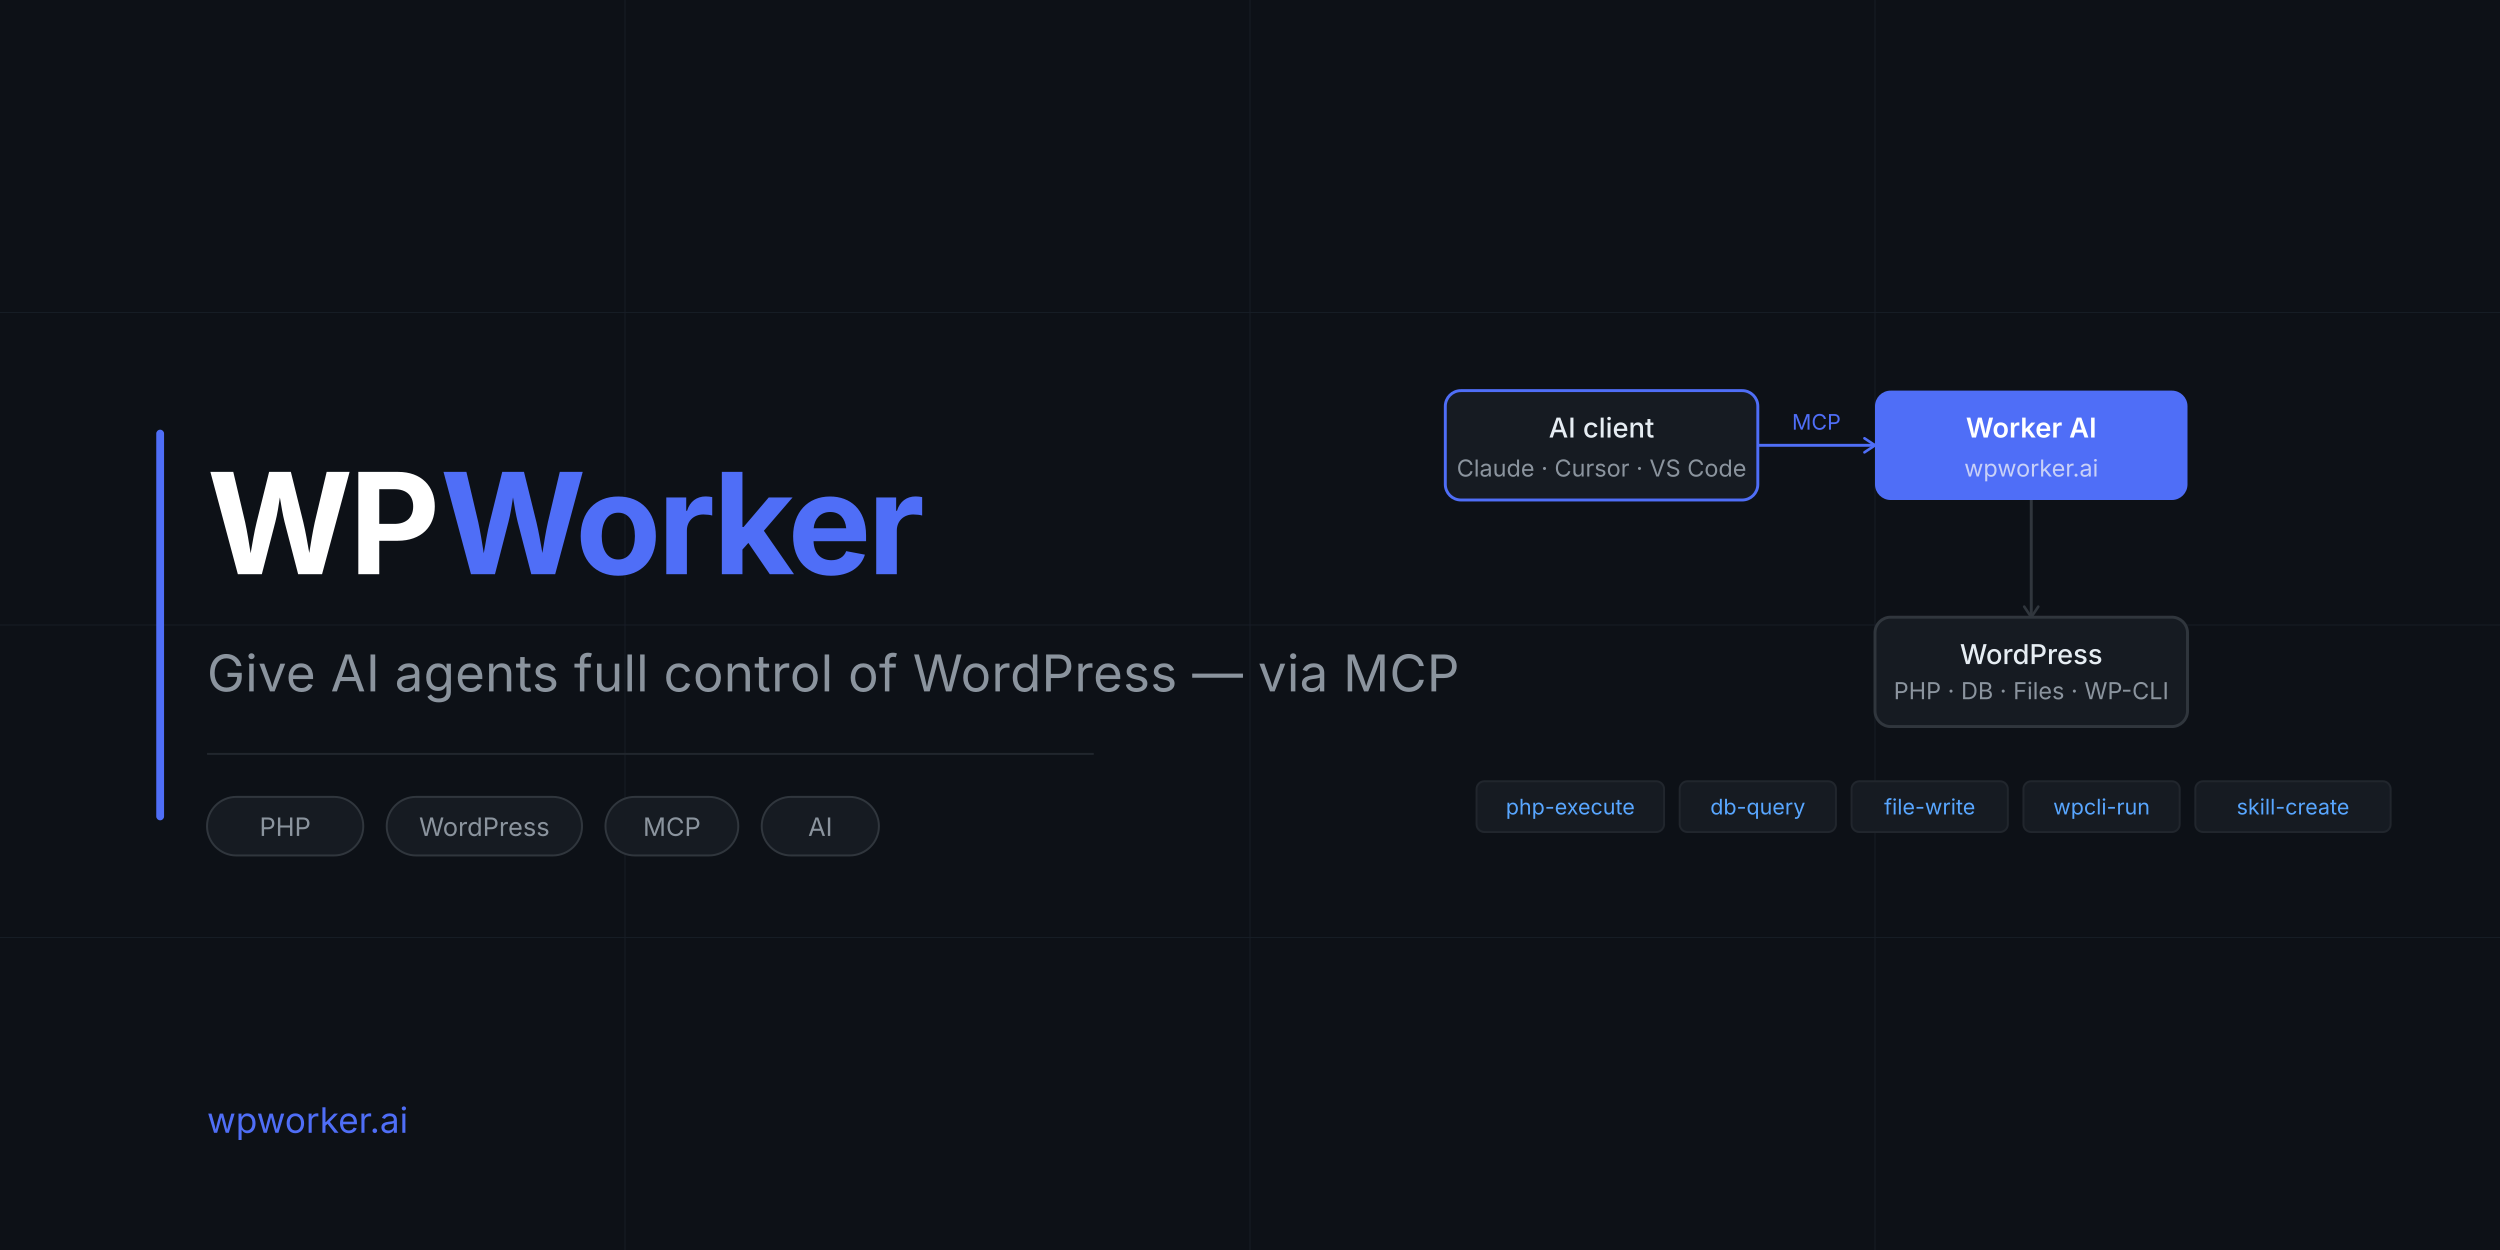
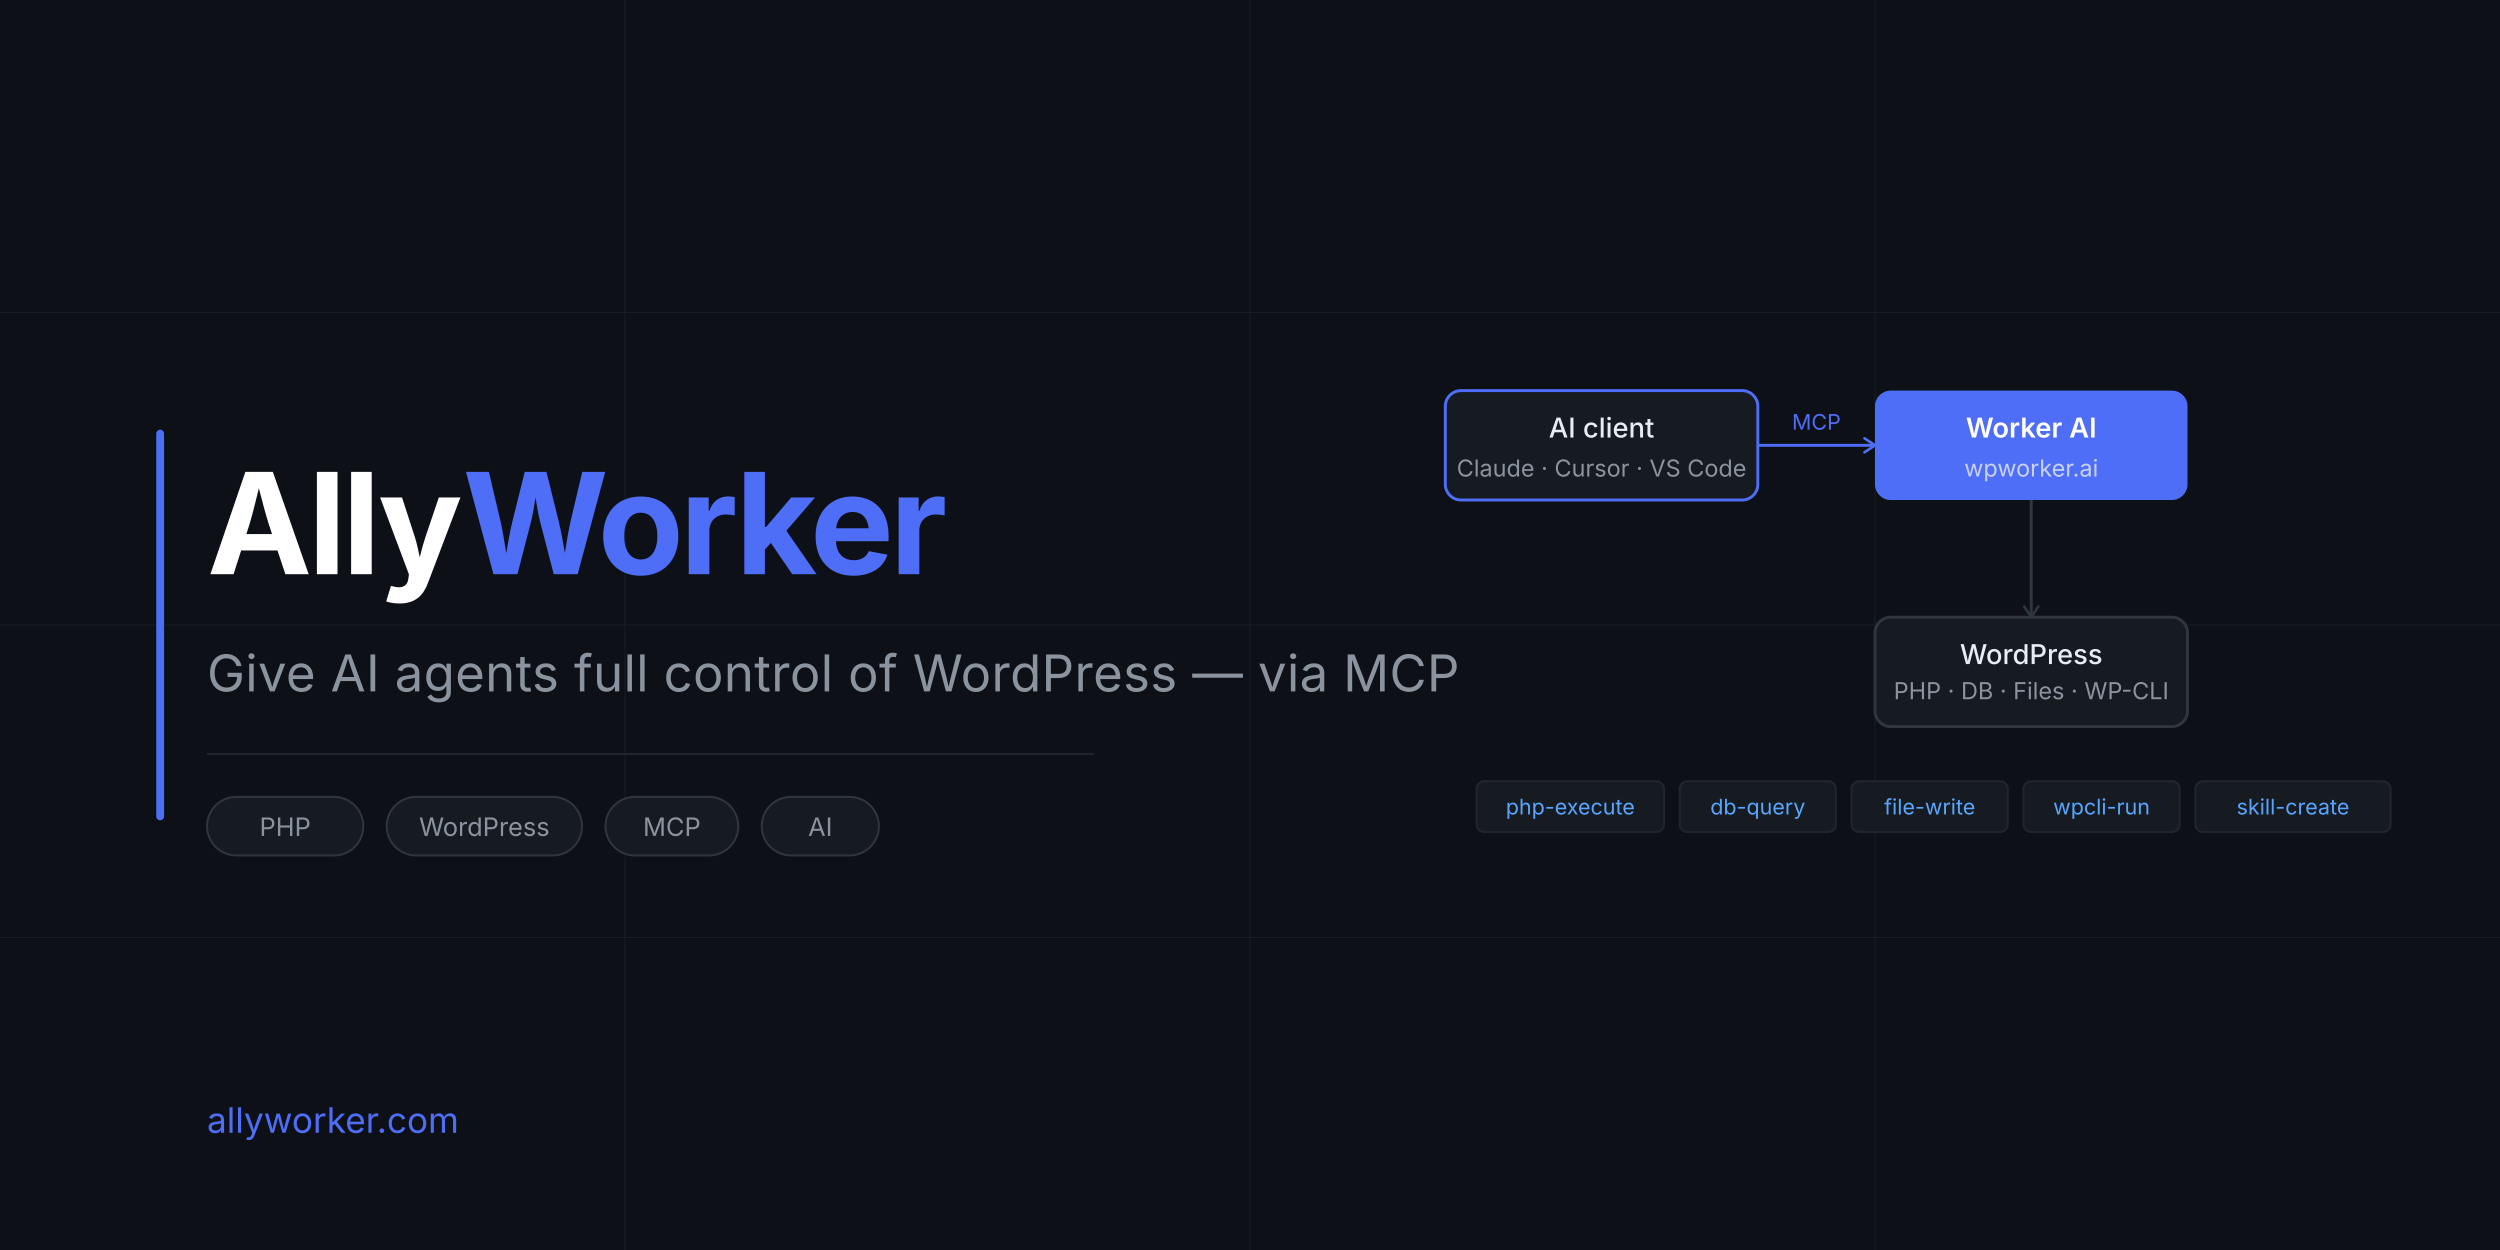
<svg xmlns="http://www.w3.org/2000/svg" width="100%" viewBox="0 0 1280 640" role="img" style="">
  <defs>
    <marker id="arrow" viewBox="0 0 10 10" refX="8" refY="5" markerWidth="6" markerHeight="6" orient="auto-start-reverse">
      <path d="M2 1L8 5L2 9" fill="none" stroke="context-stroke" stroke-width="1.5" stroke-linecap="round" stroke-linejoin="round" />
    </marker>
  </defs>
  <rect width="1280" height="640" fill="#0d1117" style="fill:rgb(13, 17, 23);stroke:none;color:rgb(255, 255, 255);stroke-width:1px;stroke-linecap:butt;stroke-linejoin:miter;opacity:1;font-family:&quot;Anthropic Sans&quot;, -apple-system, BlinkMacSystemFont, &quot;Segoe UI&quot;, sans-serif;font-size:16px;font-weight:400;text-anchor:start;dominant-baseline:auto" />
  <g stroke="#1e2530" stroke-width="0.5" opacity="0.6" style="fill:rgb(0, 0, 0);stroke:rgb(30, 37, 48);color:rgb(255, 255, 255);stroke-width:0.5px;stroke-linecap:butt;stroke-linejoin:miter;opacity:0.6;font-family:&quot;Anthropic Sans&quot;, -apple-system, BlinkMacSystemFont, &quot;Segoe UI&quot;, sans-serif;font-size:16px;font-weight:400;text-anchor:start;dominant-baseline:auto">
    <line x1="0" y1="160" x2="1280" y2="160" style="fill:rgb(0, 0, 0);stroke:rgb(30, 37, 48);color:rgb(255, 255, 255);stroke-width:0.5px;stroke-linecap:butt;stroke-linejoin:miter;opacity:1;font-family:&quot;Anthropic Sans&quot;, -apple-system, BlinkMacSystemFont, &quot;Segoe UI&quot;, sans-serif;font-size:16px;font-weight:400;text-anchor:start;dominant-baseline:auto" />
    <line x1="0" y1="320" x2="1280" y2="320" style="fill:rgb(0, 0, 0);stroke:rgb(30, 37, 48);color:rgb(255, 255, 255);stroke-width:0.5px;stroke-linecap:butt;stroke-linejoin:miter;opacity:1;font-family:&quot;Anthropic Sans&quot;, -apple-system, BlinkMacSystemFont, &quot;Segoe UI&quot;, sans-serif;font-size:16px;font-weight:400;text-anchor:start;dominant-baseline:auto" />
    <line x1="0" y1="480" x2="1280" y2="480" style="fill:rgb(0, 0, 0);stroke:rgb(30, 37, 48);color:rgb(255, 255, 255);stroke-width:0.5px;stroke-linecap:butt;stroke-linejoin:miter;opacity:1;font-family:&quot;Anthropic Sans&quot;, -apple-system, BlinkMacSystemFont, &quot;Segoe UI&quot;, sans-serif;font-size:16px;font-weight:400;text-anchor:start;dominant-baseline:auto" />
    <line x1="320" y1="0" x2="320" y2="640" style="fill:rgb(0, 0, 0);stroke:rgb(30, 37, 48);color:rgb(255, 255, 255);stroke-width:0.5px;stroke-linecap:butt;stroke-linejoin:miter;opacity:1;font-family:&quot;Anthropic Sans&quot;, -apple-system, BlinkMacSystemFont, &quot;Segoe UI&quot;, sans-serif;font-size:16px;font-weight:400;text-anchor:start;dominant-baseline:auto" />
    <line x1="640" y1="0" x2="640" y2="640" style="fill:rgb(0, 0, 0);stroke:rgb(30, 37, 48);color:rgb(255, 255, 255);stroke-width:0.5px;stroke-linecap:butt;stroke-linejoin:miter;opacity:1;font-family:&quot;Anthropic Sans&quot;, -apple-system, BlinkMacSystemFont, &quot;Segoe UI&quot;, sans-serif;font-size:16px;font-weight:400;text-anchor:start;dominant-baseline:auto" />
    <line x1="960" y1="0" x2="960" y2="640" style="fill:rgb(0, 0, 0);stroke:rgb(30, 37, 48);color:rgb(255, 255, 255);stroke-width:0.5px;stroke-linecap:butt;stroke-linejoin:miter;opacity:1;font-family:&quot;Anthropic Sans&quot;, -apple-system, BlinkMacSystemFont, &quot;Segoe UI&quot;, sans-serif;font-size:16px;font-weight:400;text-anchor:start;dominant-baseline:auto" />
  </g>
  <rect x="80" y="220" width="4" height="200" rx="2" fill="#4f6ef7" style="fill:rgb(79, 110, 247);stroke:none;color:rgb(255, 255, 255);stroke-width:1px;stroke-linecap:butt;stroke-linejoin:miter;opacity:1;font-family:&quot;Anthropic Sans&quot;, -apple-system, BlinkMacSystemFont, &quot;Segoe UI&quot;, sans-serif;font-size:16px;font-weight:400;text-anchor:start;dominant-baseline:auto" />
-   <text x="106" y="294" font-family="system-ui, -apple-system, sans-serif" font-size="72" font-weight="700" fill="#ffffff" letter-spacing="-2" style="fill:rgb(255, 255, 255);stroke:none;color:rgb(255, 255, 255);stroke-width:1px;stroke-linecap:butt;stroke-linejoin:miter;opacity:1;font-family:system-ui, -apple-system, sans-serif;font-size:72px;font-weight:700;text-anchor:start;dominant-baseline:auto">WP<tspan fill="#4f6ef7" style="fill:rgb(79, 110, 247);stroke:none;color:rgb(255, 255, 255);stroke-width:1px;stroke-linecap:butt;stroke-linejoin:miter;opacity:1;font-family:system-ui, -apple-system, sans-serif;font-size:72px;font-weight:700;text-anchor:start;dominant-baseline:auto">Worker</tspan>
+   <text x="106" y="294" font-family="system-ui, -apple-system, sans-serif" font-size="72" font-weight="700" fill="#ffffff" letter-spacing="-2" style="fill:rgb(255, 255, 255);stroke:none;color:rgb(255, 255, 255);stroke-width:1px;stroke-linecap:butt;stroke-linejoin:miter;opacity:1;font-family:system-ui, -apple-system, sans-serif;font-size:72px;font-weight:700;text-anchor:start;dominant-baseline:auto">Ally<tspan fill="#4f6ef7" style="fill:rgb(79, 110, 247);stroke:none;color:rgb(255, 255, 255);stroke-width:1px;stroke-linecap:butt;stroke-linejoin:miter;opacity:1;font-family:system-ui, -apple-system, sans-serif;font-size:72px;font-weight:700;text-anchor:start;dominant-baseline:auto">Worker</tspan>
  </text>
  <text x="106" y="354" font-family="system-ui, -apple-system, sans-serif" font-size="26" font-weight="400" fill="#8b949e" letter-spacing="0.2" style="fill:rgb(139, 148, 158);stroke:none;color:rgb(255, 255, 255);stroke-width:1px;stroke-linecap:butt;stroke-linejoin:miter;opacity:1;font-family:system-ui, -apple-system, sans-serif;font-size:26px;font-weight:400;text-anchor:start;dominant-baseline:auto">Give AI agents full control of WordPress — via MCP</text>
  <line x1="106" y1="386" x2="560" y2="386" stroke="#21262d" stroke-width="1" style="fill:rgb(0, 0, 0);stroke:rgb(33, 38, 45);color:rgb(255, 255, 255);stroke-width:1px;stroke-linecap:butt;stroke-linejoin:miter;opacity:1;font-family:&quot;Anthropic Sans&quot;, -apple-system, BlinkMacSystemFont, &quot;Segoe UI&quot;, sans-serif;font-size:16px;font-weight:400;text-anchor:start;dominant-baseline:auto" />
  <rect x="106" y="408" width="80" height="30" rx="15" fill="#161b22" stroke="#30363d" stroke-width="1" style="fill:rgb(22, 27, 34);stroke:rgb(48, 54, 61);color:rgb(255, 255, 255);stroke-width:1px;stroke-linecap:butt;stroke-linejoin:miter;opacity:1;font-family:&quot;Anthropic Sans&quot;, -apple-system, BlinkMacSystemFont, &quot;Segoe UI&quot;, sans-serif;font-size:16px;font-weight:400;text-anchor:start;dominant-baseline:auto" />
  <text x="146" y="428" font-family="system-ui, -apple-system, sans-serif" font-size="13" fill="#8b949e" text-anchor="middle" style="fill:rgb(139, 148, 158);stroke:none;color:rgb(255, 255, 255);stroke-width:1px;stroke-linecap:butt;stroke-linejoin:miter;opacity:1;font-family:system-ui, -apple-system, sans-serif;font-size:13px;font-weight:400;text-anchor:middle;dominant-baseline:auto">PHP</text>
  <rect x="198" y="408" width="100" height="30" rx="15" fill="#161b22" stroke="#30363d" stroke-width="1" style="fill:rgb(22, 27, 34);stroke:rgb(48, 54, 61);color:rgb(255, 255, 255);stroke-width:1px;stroke-linecap:butt;stroke-linejoin:miter;opacity:1;font-family:&quot;Anthropic Sans&quot;, -apple-system, BlinkMacSystemFont, &quot;Segoe UI&quot;, sans-serif;font-size:16px;font-weight:400;text-anchor:start;dominant-baseline:auto" />
  <text x="248" y="428" font-family="system-ui, -apple-system, sans-serif" font-size="13" fill="#8b949e" text-anchor="middle" style="fill:rgb(139, 148, 158);stroke:none;color:rgb(255, 255, 255);stroke-width:1px;stroke-linecap:butt;stroke-linejoin:miter;opacity:1;font-family:system-ui, -apple-system, sans-serif;font-size:13px;font-weight:400;text-anchor:middle;dominant-baseline:auto">WordPress</text>
  <rect x="310" y="408" width="68" height="30" rx="15" fill="#161b22" stroke="#30363d" stroke-width="1" style="fill:rgb(22, 27, 34);stroke:rgb(48, 54, 61);color:rgb(255, 255, 255);stroke-width:1px;stroke-linecap:butt;stroke-linejoin:miter;opacity:1;font-family:&quot;Anthropic Sans&quot;, -apple-system, BlinkMacSystemFont, &quot;Segoe UI&quot;, sans-serif;font-size:16px;font-weight:400;text-anchor:start;dominant-baseline:auto" />
  <text x="344" y="428" font-family="system-ui, -apple-system, sans-serif" font-size="13" fill="#8b949e" text-anchor="middle" style="fill:rgb(139, 148, 158);stroke:none;color:rgb(255, 255, 255);stroke-width:1px;stroke-linecap:butt;stroke-linejoin:miter;opacity:1;font-family:system-ui, -apple-system, sans-serif;font-size:13px;font-weight:400;text-anchor:middle;dominant-baseline:auto">MCP</text>
  <rect x="390" y="408" width="60" height="30" rx="15" fill="#161b22" stroke="#30363d" stroke-width="1" style="fill:rgb(22, 27, 34);stroke:rgb(48, 54, 61);color:rgb(255, 255, 255);stroke-width:1px;stroke-linecap:butt;stroke-linejoin:miter;opacity:1;font-family:&quot;Anthropic Sans&quot;, -apple-system, BlinkMacSystemFont, &quot;Segoe UI&quot;, sans-serif;font-size:16px;font-weight:400;text-anchor:start;dominant-baseline:auto" />
  <text x="420" y="428" font-family="system-ui, -apple-system, sans-serif" font-size="13" fill="#8b949e" text-anchor="middle" style="fill:rgb(139, 148, 158);stroke:none;color:rgb(255, 255, 255);stroke-width:1px;stroke-linecap:butt;stroke-linejoin:miter;opacity:1;font-family:system-ui, -apple-system, sans-serif;font-size:13px;font-weight:400;text-anchor:middle;dominant-baseline:auto">AI</text>
  <rect x="740" y="200" width="160" height="56" rx="8" fill="#161b22" stroke="#4f6ef7" stroke-width="1.5" style="fill:rgb(22, 27, 34);stroke:rgb(79, 110, 247);color:rgb(255, 255, 255);stroke-width:1.5px;stroke-linecap:butt;stroke-linejoin:miter;opacity:1;font-family:&quot;Anthropic Sans&quot;, -apple-system, BlinkMacSystemFont, &quot;Segoe UI&quot;, sans-serif;font-size:16px;font-weight:400;text-anchor:start;dominant-baseline:auto" />
  <text x="820" y="224" font-family="system-ui, -apple-system, sans-serif" font-size="14" font-weight="500" fill="#e6edf3" text-anchor="middle" style="fill:rgb(230, 237, 243);stroke:none;color:rgb(255, 255, 255);stroke-width:1px;stroke-linecap:butt;stroke-linejoin:miter;opacity:1;font-family:system-ui, -apple-system, sans-serif;font-size:14px;font-weight:500;text-anchor:middle;dominant-baseline:auto">AI client</text>
  <text x="820" y="244" font-family="system-ui, -apple-system, sans-serif" font-size="12" fill="#8b949e" text-anchor="middle" style="fill:rgb(139, 148, 158);stroke:none;color:rgb(255, 255, 255);stroke-width:1px;stroke-linecap:butt;stroke-linejoin:miter;opacity:1;font-family:system-ui, -apple-system, sans-serif;font-size:12px;font-weight:400;text-anchor:middle;dominant-baseline:auto">Claude · Cursor · VS Code</text>
  <line x1="900" y1="228" x2="960" y2="228" stroke="#4f6ef7" stroke-width="1.5" marker-end="url(#arrow)" style="fill:rgb(0, 0, 0);stroke:rgb(79, 110, 247);color:rgb(255, 255, 255);stroke-width:1.5px;stroke-linecap:butt;stroke-linejoin:miter;opacity:1;font-family:&quot;Anthropic Sans&quot;, -apple-system, BlinkMacSystemFont, &quot;Segoe UI&quot;, sans-serif;font-size:16px;font-weight:400;text-anchor:start;dominant-baseline:auto" />
  <text x="930" y="220" font-family="system-ui, -apple-system, sans-serif" font-size="11" fill="#4f6ef7" text-anchor="middle" style="fill:rgb(79, 110, 247);stroke:none;color:rgb(255, 255, 255);stroke-width:1px;stroke-linecap:butt;stroke-linejoin:miter;opacity:1;font-family:system-ui, -apple-system, sans-serif;font-size:11px;font-weight:400;text-anchor:middle;dominant-baseline:auto">MCP</text>
  <rect x="960" y="200" width="160" height="56" rx="8" fill="#4f6ef7" stroke="none" style="fill:rgb(79, 110, 247);stroke:none;color:rgb(255, 255, 255);stroke-width:1px;stroke-linecap:butt;stroke-linejoin:miter;opacity:1;font-family:&quot;Anthropic Sans&quot;, -apple-system, BlinkMacSystemFont, &quot;Segoe UI&quot;, sans-serif;font-size:16px;font-weight:400;text-anchor:start;dominant-baseline:auto" />
  <text x="1040" y="224" font-family="system-ui, -apple-system, sans-serif" font-size="14" font-weight="600" fill="#ffffff" text-anchor="middle" style="fill:rgb(255, 255, 255);stroke:none;color:rgb(255, 255, 255);stroke-width:1px;stroke-linecap:butt;stroke-linejoin:miter;opacity:1;font-family:system-ui, -apple-system, sans-serif;font-size:14px;font-weight:600;text-anchor:middle;dominant-baseline:auto">Worker AI</text>
  <text x="1040" y="244" font-family="system-ui, -apple-system, sans-serif" font-size="12" fill="#c9d1f7" text-anchor="middle" style="fill:rgb(201, 209, 247);stroke:none;color:rgb(255, 255, 255);stroke-width:1px;stroke-linecap:butt;stroke-linejoin:miter;opacity:1;font-family:system-ui, -apple-system, sans-serif;font-size:12px;font-weight:400;text-anchor:middle;dominant-baseline:auto">wpworker.ai</text>
  <line x1="1040" y1="256" x2="1040" y2="316" stroke="#30363d" stroke-width="1.5" marker-end="url(#arrow)" style="fill:rgb(0, 0, 0);stroke:rgb(48, 54, 61);color:rgb(255, 255, 255);stroke-width:1.5px;stroke-linecap:butt;stroke-linejoin:miter;opacity:1;font-family:&quot;Anthropic Sans&quot;, -apple-system, BlinkMacSystemFont, &quot;Segoe UI&quot;, sans-serif;font-size:16px;font-weight:400;text-anchor:start;dominant-baseline:auto" />
  <rect x="960" y="316" width="160" height="56" rx="8" fill="#161b22" stroke="#30363d" stroke-width="1.5" style="fill:rgb(22, 27, 34);stroke:rgb(48, 54, 61);color:rgb(255, 255, 255);stroke-width:1.5px;stroke-linecap:butt;stroke-linejoin:miter;opacity:1;font-family:&quot;Anthropic Sans&quot;, -apple-system, BlinkMacSystemFont, &quot;Segoe UI&quot;, sans-serif;font-size:16px;font-weight:400;text-anchor:start;dominant-baseline:auto" />
  <text x="1040" y="340" font-family="system-ui, -apple-system, sans-serif" font-size="14" font-weight="500" fill="#e6edf3" text-anchor="middle" style="fill:rgb(230, 237, 243);stroke:none;color:rgb(255, 255, 255);stroke-width:1px;stroke-linecap:butt;stroke-linejoin:miter;opacity:1;font-family:system-ui, -apple-system, sans-serif;font-size:14px;font-weight:500;text-anchor:middle;dominant-baseline:auto">WordPress</text>
  <text x="1040" y="358" font-family="system-ui, -apple-system, sans-serif" font-size="12" fill="#8b949e" text-anchor="middle" style="fill:rgb(139, 148, 158);stroke:none;color:rgb(255, 255, 255);stroke-width:1px;stroke-linecap:butt;stroke-linejoin:miter;opacity:1;font-family:system-ui, -apple-system, sans-serif;font-size:12px;font-weight:400;text-anchor:middle;dominant-baseline:auto">PHP · DB · Files · WP-CLI</text>
  <rect x="756" y="400" width="96" height="26" rx="4" fill="#161b22" stroke="#21262d" stroke-width="1" style="fill:rgb(22, 27, 34);stroke:rgb(33, 38, 45);color:rgb(255, 255, 255);stroke-width:1px;stroke-linecap:butt;stroke-linejoin:miter;opacity:1;font-family:&quot;Anthropic Sans&quot;, -apple-system, BlinkMacSystemFont, &quot;Segoe UI&quot;, sans-serif;font-size:16px;font-weight:400;text-anchor:start;dominant-baseline:auto" />
  <text x="804" y="417" font-family="system-ui, -apple-system, sans-serif" font-size="11" fill="#58a6ff" text-anchor="middle" style="fill:rgb(88, 166, 255);stroke:none;color:rgb(255, 255, 255);stroke-width:1px;stroke-linecap:butt;stroke-linejoin:miter;opacity:1;font-family:system-ui, -apple-system, sans-serif;font-size:11px;font-weight:400;text-anchor:middle;dominant-baseline:auto">php-execute</text>
  <rect x="860" y="400" width="80" height="26" rx="4" fill="#161b22" stroke="#21262d" stroke-width="1" style="fill:rgb(22, 27, 34);stroke:rgb(33, 38, 45);color:rgb(255, 255, 255);stroke-width:1px;stroke-linecap:butt;stroke-linejoin:miter;opacity:1;font-family:&quot;Anthropic Sans&quot;, -apple-system, BlinkMacSystemFont, &quot;Segoe UI&quot;, sans-serif;font-size:16px;font-weight:400;text-anchor:start;dominant-baseline:auto" />
  <text x="900" y="417" font-family="system-ui, -apple-system, sans-serif" font-size="11" fill="#58a6ff" text-anchor="middle" style="fill:rgb(88, 166, 255);stroke:none;color:rgb(255, 255, 255);stroke-width:1px;stroke-linecap:butt;stroke-linejoin:miter;opacity:1;font-family:system-ui, -apple-system, sans-serif;font-size:11px;font-weight:400;text-anchor:middle;dominant-baseline:auto">db-query</text>
  <rect x="948" y="400" width="80" height="26" rx="4" fill="#161b22" stroke="#21262d" stroke-width="1" style="fill:rgb(22, 27, 34);stroke:rgb(33, 38, 45);color:rgb(255, 255, 255);stroke-width:1px;stroke-linecap:butt;stroke-linejoin:miter;opacity:1;font-family:&quot;Anthropic Sans&quot;, -apple-system, BlinkMacSystemFont, &quot;Segoe UI&quot;, sans-serif;font-size:16px;font-weight:400;text-anchor:start;dominant-baseline:auto" />
  <text x="988" y="417" font-family="system-ui, -apple-system, sans-serif" font-size="11" fill="#58a6ff" text-anchor="middle" style="fill:rgb(88, 166, 255);stroke:none;color:rgb(255, 255, 255);stroke-width:1px;stroke-linecap:butt;stroke-linejoin:miter;opacity:1;font-family:system-ui, -apple-system, sans-serif;font-size:11px;font-weight:400;text-anchor:middle;dominant-baseline:auto">file-write</text>
  <rect x="1036" y="400" width="80" height="26" rx="4" fill="#161b22" stroke="#21262d" stroke-width="1" style="fill:rgb(22, 27, 34);stroke:rgb(33, 38, 45);color:rgb(255, 255, 255);stroke-width:1px;stroke-linecap:butt;stroke-linejoin:miter;opacity:1;font-family:&quot;Anthropic Sans&quot;, -apple-system, BlinkMacSystemFont, &quot;Segoe UI&quot;, sans-serif;font-size:16px;font-weight:400;text-anchor:start;dominant-baseline:auto" />
  <text x="1076" y="417" font-family="system-ui, -apple-system, sans-serif" font-size="11" fill="#58a6ff" text-anchor="middle" style="fill:rgb(88, 166, 255);stroke:none;color:rgb(255, 255, 255);stroke-width:1px;stroke-linecap:butt;stroke-linejoin:miter;opacity:1;font-family:system-ui, -apple-system, sans-serif;font-size:11px;font-weight:400;text-anchor:middle;dominant-baseline:auto">wpcli-run</text>
  <rect x="1124" y="400" width="100" height="26" rx="4" fill="#161b22" stroke="#21262d" stroke-width="1" style="fill:rgb(22, 27, 34);stroke:rgb(33, 38, 45);color:rgb(255, 255, 255);stroke-width:1px;stroke-linecap:butt;stroke-linejoin:miter;opacity:1;font-family:&quot;Anthropic Sans&quot;, -apple-system, BlinkMacSystemFont, &quot;Segoe UI&quot;, sans-serif;font-size:16px;font-weight:400;text-anchor:start;dominant-baseline:auto" />
  <text x="1174" y="417" font-family="system-ui, -apple-system, sans-serif" font-size="11" fill="#58a6ff" text-anchor="middle" style="fill:rgb(88, 166, 255);stroke:none;color:rgb(255, 255, 255);stroke-width:1px;stroke-linecap:butt;stroke-linejoin:miter;opacity:1;font-family:system-ui, -apple-system, sans-serif;font-size:11px;font-weight:400;text-anchor:middle;dominant-baseline:auto">skill-create</text>
-   <text x="106" y="580" font-family="system-ui, -apple-system, sans-serif" font-size="18" fill="#4f6ef7" style="fill:rgb(79, 110, 247);stroke:none;color:rgb(255, 255, 255);stroke-width:1px;stroke-linecap:butt;stroke-linejoin:miter;opacity:1;font-family:system-ui, -apple-system, sans-serif;font-size:18px;font-weight:400;text-anchor:start;dominant-baseline:auto">wpworker.ai</text>
+   <text x="106" y="580" font-family="system-ui, -apple-system, sans-serif" font-size="18" fill="#4f6ef7" style="fill:rgb(79, 110, 247);stroke:none;color:rgb(255, 255, 255);stroke-width:1px;stroke-linecap:butt;stroke-linejoin:miter;opacity:1;font-family:system-ui, -apple-system, sans-serif;font-size:18px;font-weight:400;text-anchor:start;dominant-baseline:auto">allyworker.com</text>
</svg>
